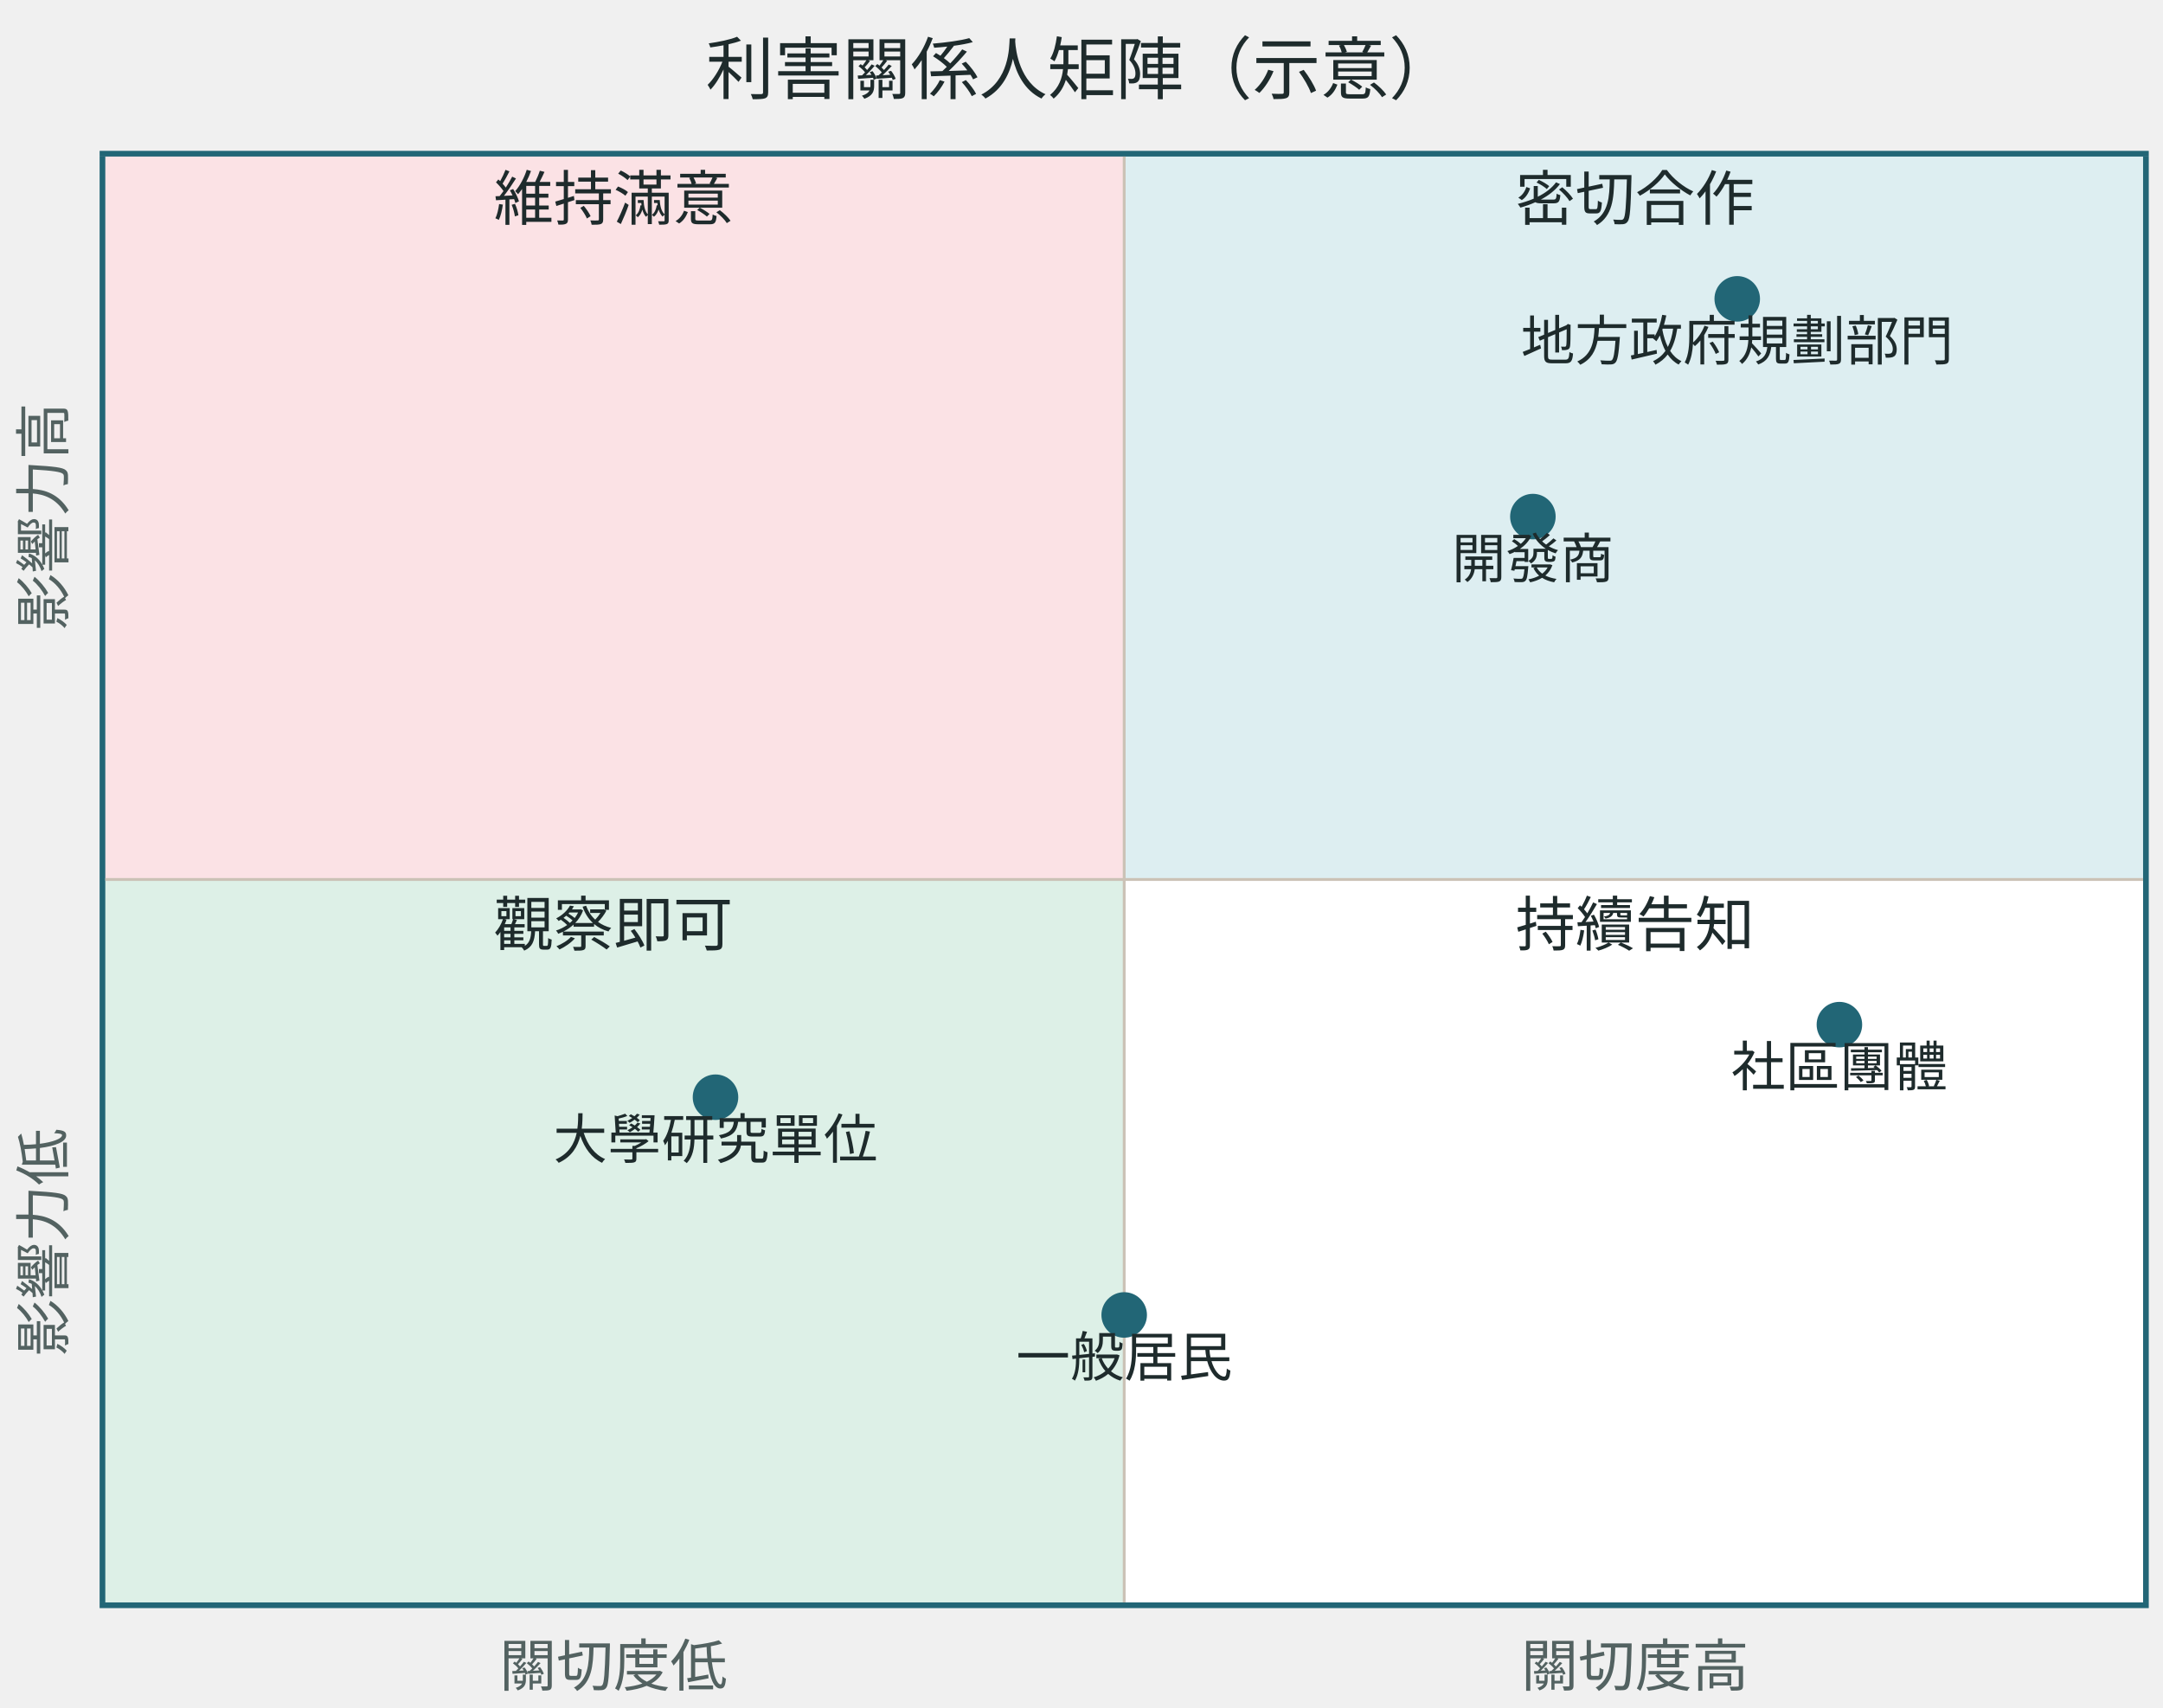
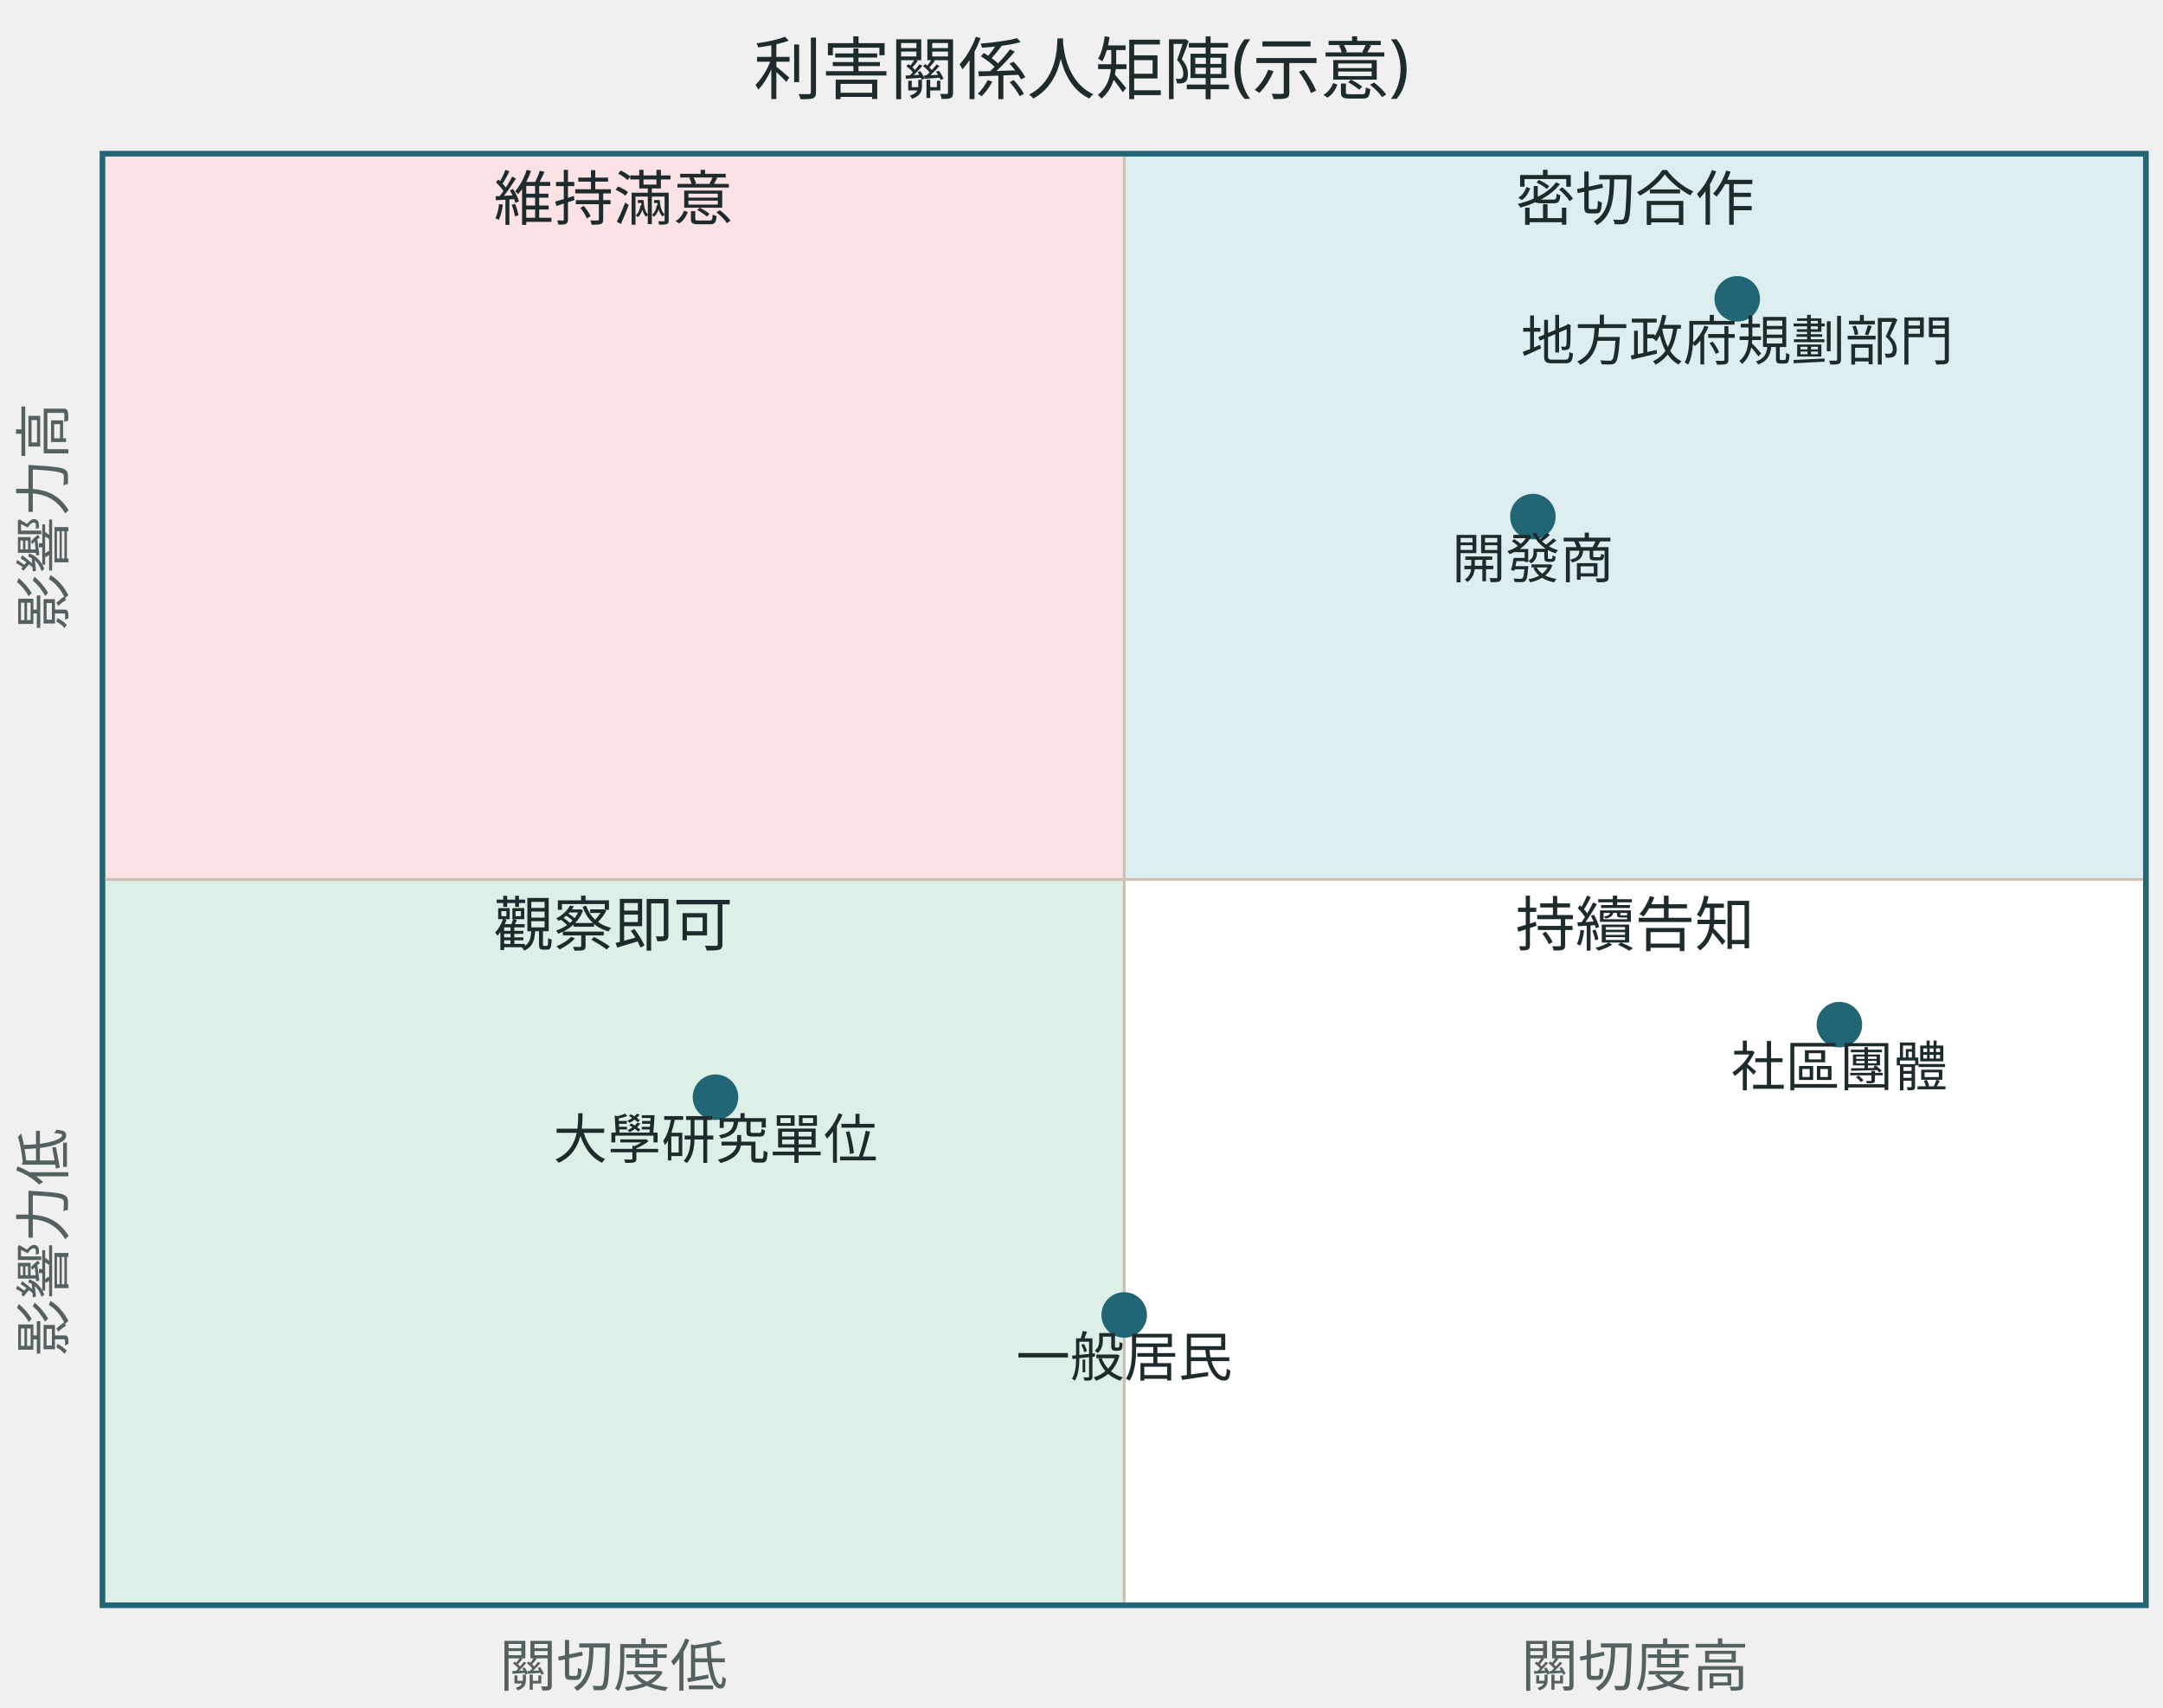
<svg xmlns="http://www.w3.org/2000/svg" id="svg_quadrant" width="100%" style="max-width: 760px;" viewBox="0 0 760 600" role="graphics-document document" aria-roledescription="quadrantChart">
  <style>#svg_quadrant{font-family:'Noto Sans TC','Microsoft JhengHei','PingFang TC','Segoe UI',sans-serif;font-size:22px;fill:#1E2B2C;}@keyframes edge-animation-frame{from{stroke-dashoffset:0;}}@keyframes dash{to{stroke-dashoffset:0;}}#svg_quadrant .edge-animation-slow{stroke-dasharray:9,5!important;stroke-dashoffset:900;animation:dash 50s linear infinite;stroke-linecap:round;}#svg_quadrant .edge-animation-fast{stroke-dasharray:9,5!important;stroke-dashoffset:900;animation:dash 20s linear infinite;stroke-linecap:round;}#svg_quadrant .error-icon{fill:#DDF0E7;}#svg_quadrant .error-text{fill:#1E2B2C;stroke:#1E2B2C;}#svg_quadrant .edge-thickness-normal{stroke-width:1px;}#svg_quadrant .edge-thickness-thick{stroke-width:3.5px;}#svg_quadrant .edge-pattern-solid{stroke-dasharray:0;}#svg_quadrant .edge-thickness-invisible{stroke-width:0;fill:none;}#svg_quadrant .edge-pattern-dashed{stroke-dasharray:3;}#svg_quadrant .edge-pattern-dotted{stroke-dasharray:2;}#svg_quadrant .marker{fill:#226676;stroke:#226676;}#svg_quadrant .marker.cross{stroke:#226676;}#svg_quadrant svg{font-family:'Noto Sans TC','Microsoft JhengHei','PingFang TC','Segoe UI',sans-serif;font-size:22px;}#svg_quadrant p{margin:0;}#svg_quadrant .node .neo-node{stroke:#226676;}#svg_quadrant [data-look="neo"].node rect,#svg_quadrant [data-look="neo"].cluster rect,#svg_quadrant [data-look="neo"].node polygon{stroke:url(#svg_quadrant-gradient);filter:drop-shadow( 1px 2px 2px rgba(185,185,185,1));}#svg_quadrant [data-look="neo"].swimlane.cluster rect{filter:none;}#svg_quadrant [data-look="neo"].node path{stroke:url(#svg_quadrant-gradient);stroke-width:1px;}#svg_quadrant [data-look="neo"].node .outer-path{filter:drop-shadow( 1px 2px 2px rgba(185,185,185,1));}#svg_quadrant [data-look="neo"].node .neo-line path{stroke:#226676;filter:none;}#svg_quadrant [data-look="neo"].node circle{stroke:url(#svg_quadrant-gradient);filter:drop-shadow( 1px 2px 2px rgba(185,185,185,1));}#svg_quadrant [data-look="neo"].node circle .state-start{fill:#000000;}#svg_quadrant [data-look="neo"].icon-shape .icon{fill:url(#svg_quadrant-gradient);filter:drop-shadow( 1px 2px 2px rgba(185,185,185,1));}#svg_quadrant [data-look="neo"].icon-shape .icon-neo path{stroke:url(#svg_quadrant-gradient);filter:drop-shadow( 1px 2px 2px rgba(185,185,185,1));}#svg_quadrant :root{--mermaid-font-family:'Noto Sans TC','Microsoft JhengHei','PingFang TC','Segoe UI',sans-serif;}</style>
  <g />
  <g class="main">
    <g class="quadrants">
      <g class="quadrant">
        <rect x="395" y="54" width="359" height="255" fill="#DDEEF1" />
        <text x="0" y="0" fill="#1E2B2C" font-size="21" dominant-baseline="hanging" text-anchor="middle" transform="translate(574.5, 59) rotate(0)">密切合作</text>
      </g>
      <g class="quadrant">
        <rect x="36" y="54" width="359" height="255" fill="#FBE2E5" />
        <text x="0" y="0" fill="#1E2B2C" font-size="21" dominant-baseline="hanging" text-anchor="middle" transform="translate(215.5, 59) rotate(0)">維持滿意</text>
      </g>
      <g class="quadrant">
        <rect x="36" y="309" width="359" height="255" fill="#DDF0E7" />
        <text x="0" y="0" fill="#1E2B2C" font-size="21" dominant-baseline="hanging" text-anchor="middle" transform="translate(215.5, 314) rotate(0)">觀察即可</text>
      </g>
      <g class="quadrant">
        <rect x="395" y="309" width="359" height="255" fill="#FFFFFF" />
        <text x="0" y="0" fill="#1E2B2C" font-size="21" dominant-baseline="hanging" text-anchor="middle" transform="translate(574.5, 314) rotate(0)">持續告知</text>
      </g>
    </g>
    <g class="border">
      <line x1="35" y1="54" x2="755" y2="54" style="stroke: rgb(34, 102, 118); stroke-width: 2;" />
      <line x1="754" y1="55" x2="754" y2="563" style="stroke: rgb(34, 102, 118); stroke-width: 2;" />
      <line x1="35" y1="564" x2="755" y2="564" style="stroke: rgb(34, 102, 118); stroke-width: 2;" />
      <line x1="36" y1="55" x2="36" y2="563" style="stroke: rgb(34, 102, 118); stroke-width: 2;" />
      <line x1="395" y1="55" x2="395" y2="563" style="stroke: rgb(203, 194, 182); stroke-width: 1;" />
      <line x1="37" y1="309" x2="753" y2="309" style="stroke: rgb(203, 194, 182); stroke-width: 1;" />
    </g>
    <g class="data-points">
      <g class="data-point">
        <circle cx="251.4" cy="385.5" r="8" fill="#226676" stroke="#226676" stroke-width="0px" />
        <text x="0" y="0" fill="#1E2B2C" font-size="19" dominant-baseline="hanging" text-anchor="middle" transform="translate(251.4, 390.5) rotate(0)">大學研究單位</text>
      </g>
      <g class="data-point">
        <circle cx="395" cy="462" r="8" fill="#226676" stroke="#226676" stroke-width="0px" />
        <text x="0" y="0" fill="#1E2B2C" font-size="19" dominant-baseline="hanging" text-anchor="middle" transform="translate(395, 467) rotate(0)">一般居民</text>
      </g>
      <g class="data-point">
        <circle cx="646.3" cy="360" r="8" fill="#226676" stroke="#226676" stroke-width="0px" />
        <text x="0" y="0" fill="#1E2B2C" font-size="19" dominant-baseline="hanging" text-anchor="middle" transform="translate(646.3, 365) rotate(0)">社區團體</text>
      </g>
      <g class="data-point">
        <circle cx="538.6" cy="181.5" r="8" fill="#226676" stroke="#226676" stroke-width="0px" />
        <text x="0" y="0" fill="#1E2B2C" font-size="19" dominant-baseline="hanging" text-anchor="middle" transform="translate(538.6, 186.5) rotate(0)">開發商</text>
      </g>
      <g class="data-point">
        <circle cx="610.4" cy="105" r="8" fill="#226676" stroke="#226676" stroke-width="0px" />
        <text x="0" y="0" fill="#1E2B2C" font-size="19" dominant-baseline="hanging" text-anchor="middle" transform="translate(610.4, 110) rotate(0)">地方政府規劃部門</text>
      </g>
    </g>
    <g class="labels">
      <g class="label">
        <text x="0" y="0" fill="#536261" font-size="20" dominant-baseline="hanging" text-anchor="middle" transform="translate(215.5, 575) rotate(0)">關切度低</text>
      </g>
      <g class="label">
        <text x="0" y="0" fill="#536261" font-size="20" dominant-baseline="hanging" text-anchor="middle" transform="translate(574.5, 575) rotate(0)">關切度高</text>
      </g>
      <g class="label">
        <text x="0" y="0" fill="#536261" font-size="20" dominant-baseline="hanging" text-anchor="middle" transform="translate(5, 436.5) rotate(-90)">影響力低</text>
      </g>
      <g class="label">
        <text x="0" y="0" fill="#536261" font-size="20" dominant-baseline="hanging" text-anchor="middle" transform="translate(5, 181.5) rotate(-90)">影響力高</text>
      </g>
    </g>
    <g class="title">
-       <text x="0" y="0" fill="#1E2B2C" font-size="24" dominant-baseline="hanging" text-anchor="middle" transform="translate(380, 12) rotate(0)">利害關係人矩陣（示意）</text>
+       <text x="0" y="0" fill="#1E2B2C" font-size="24" dominant-baseline="hanging" text-anchor="middle" transform="translate(380, 12) rotate(0)">利害關係人矩陣(示意)</text>
    </g>
  </g>
</svg>
